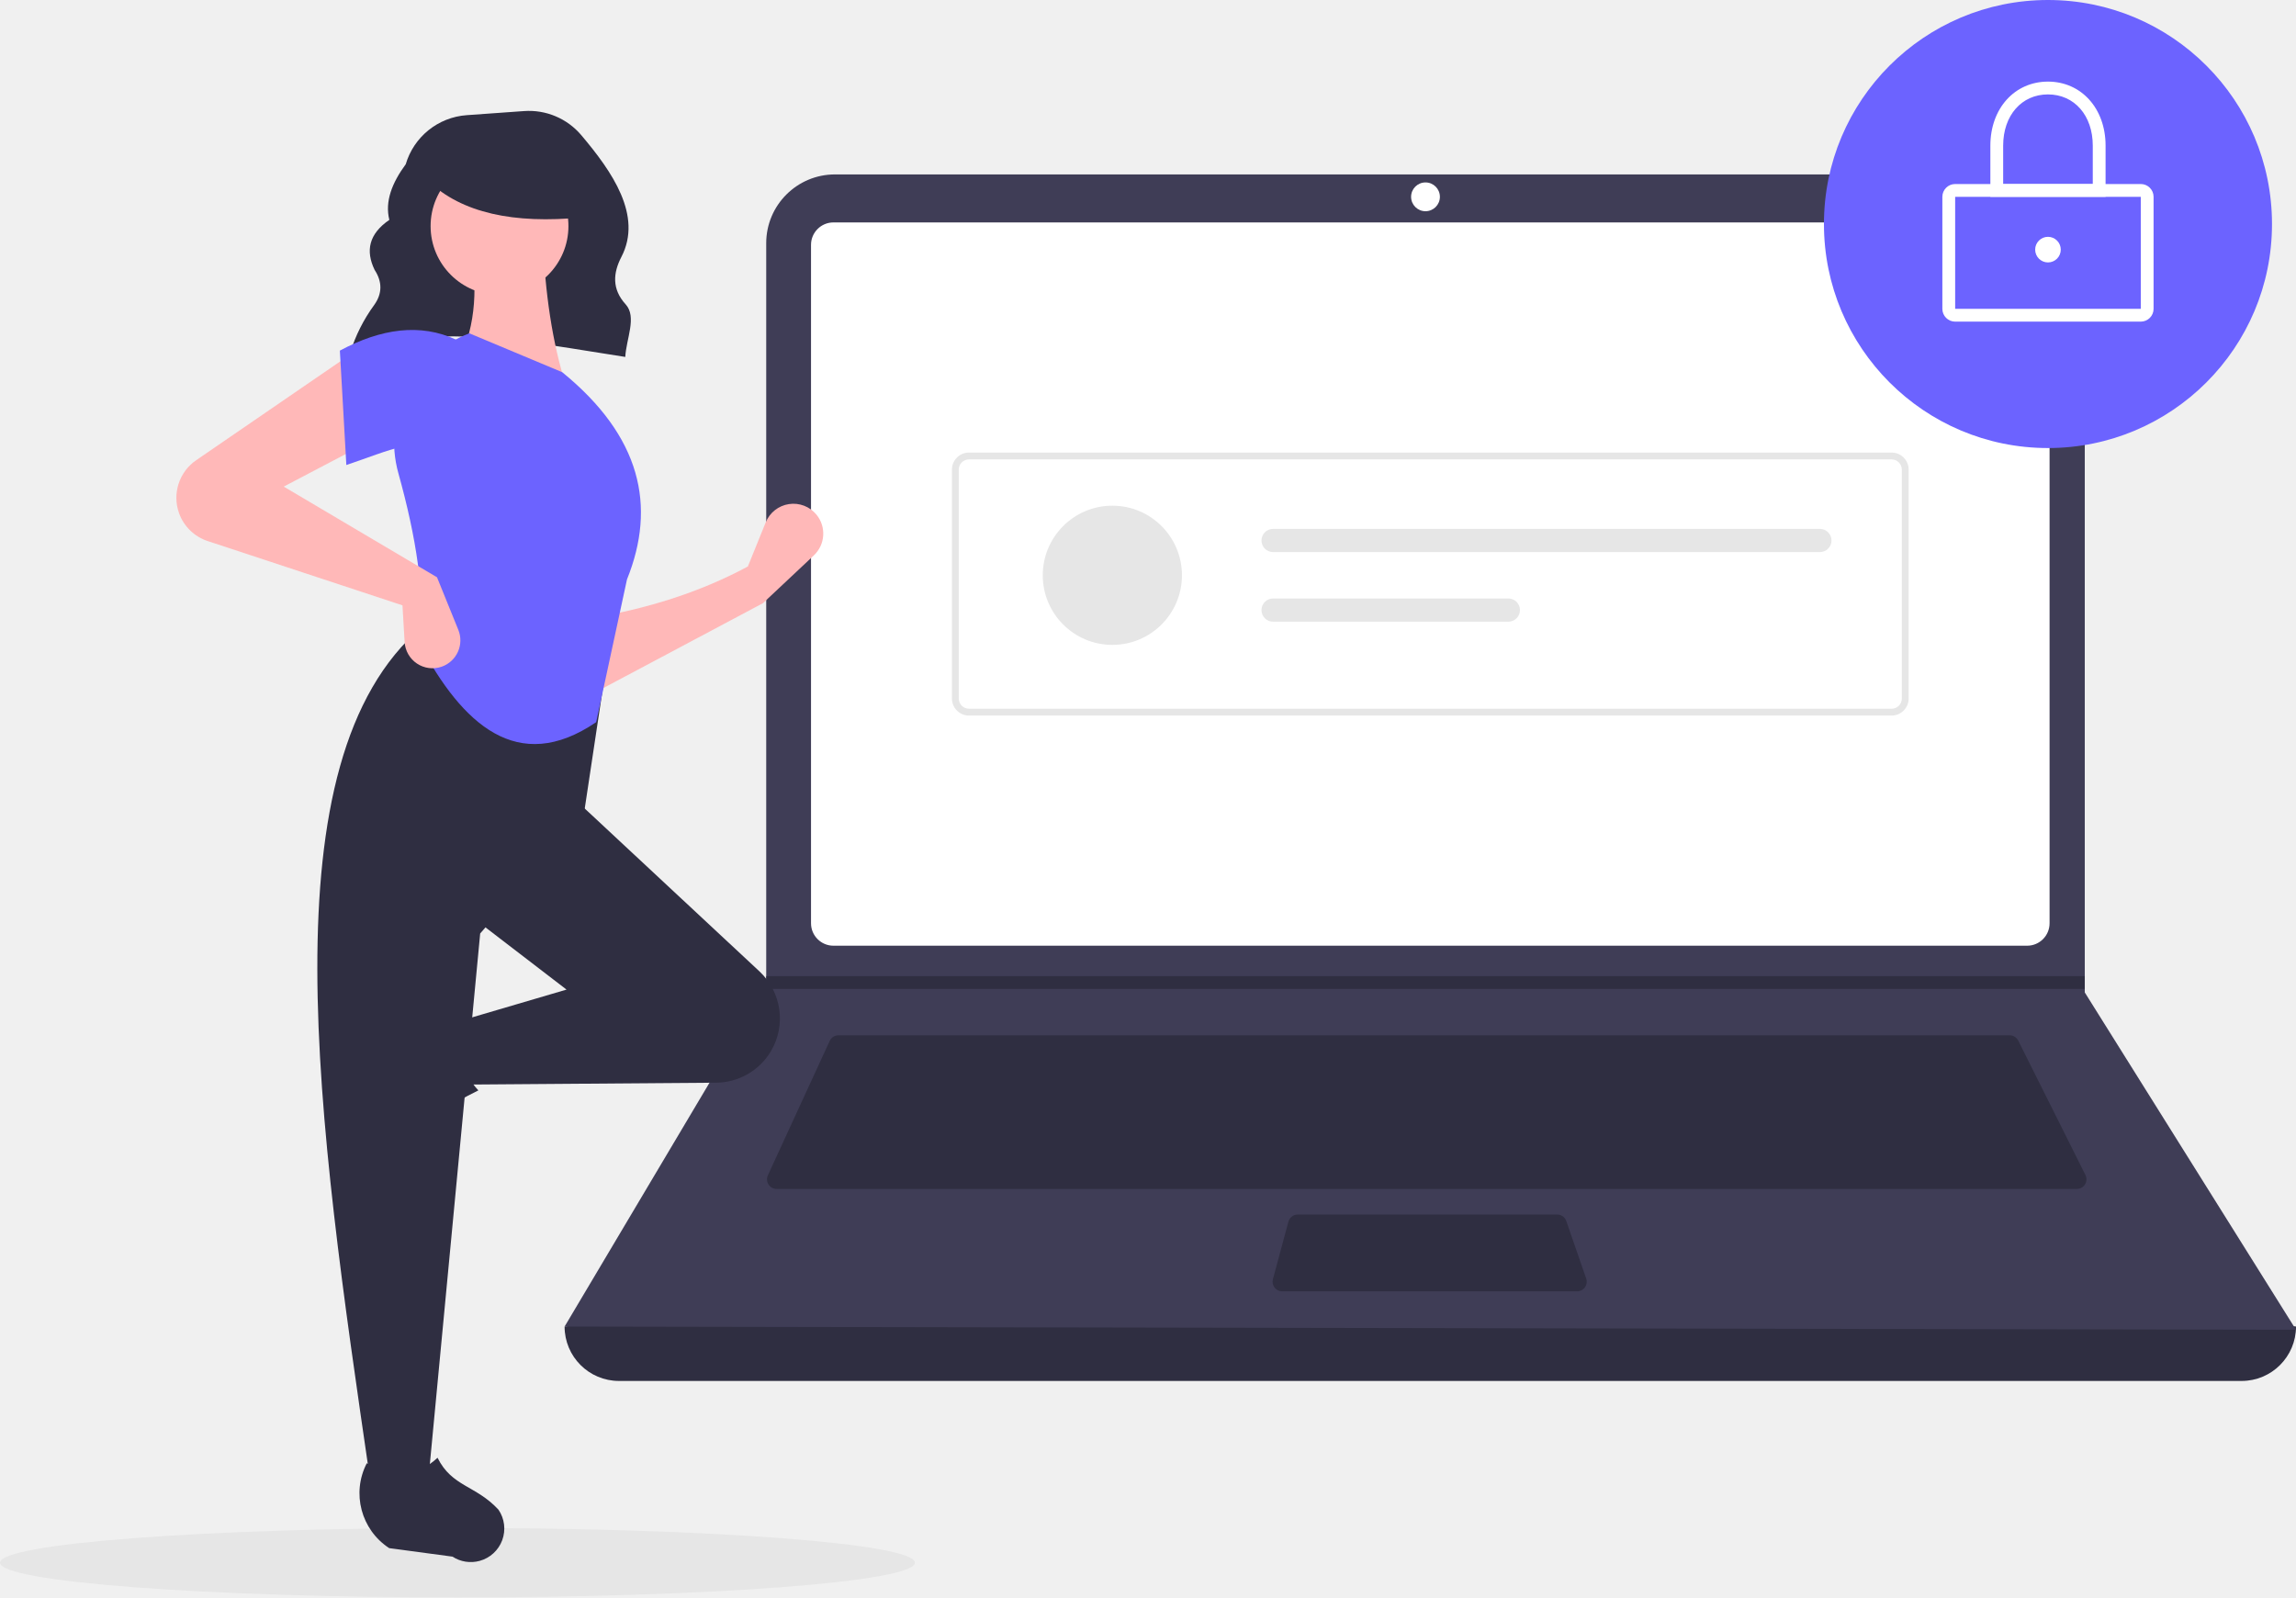
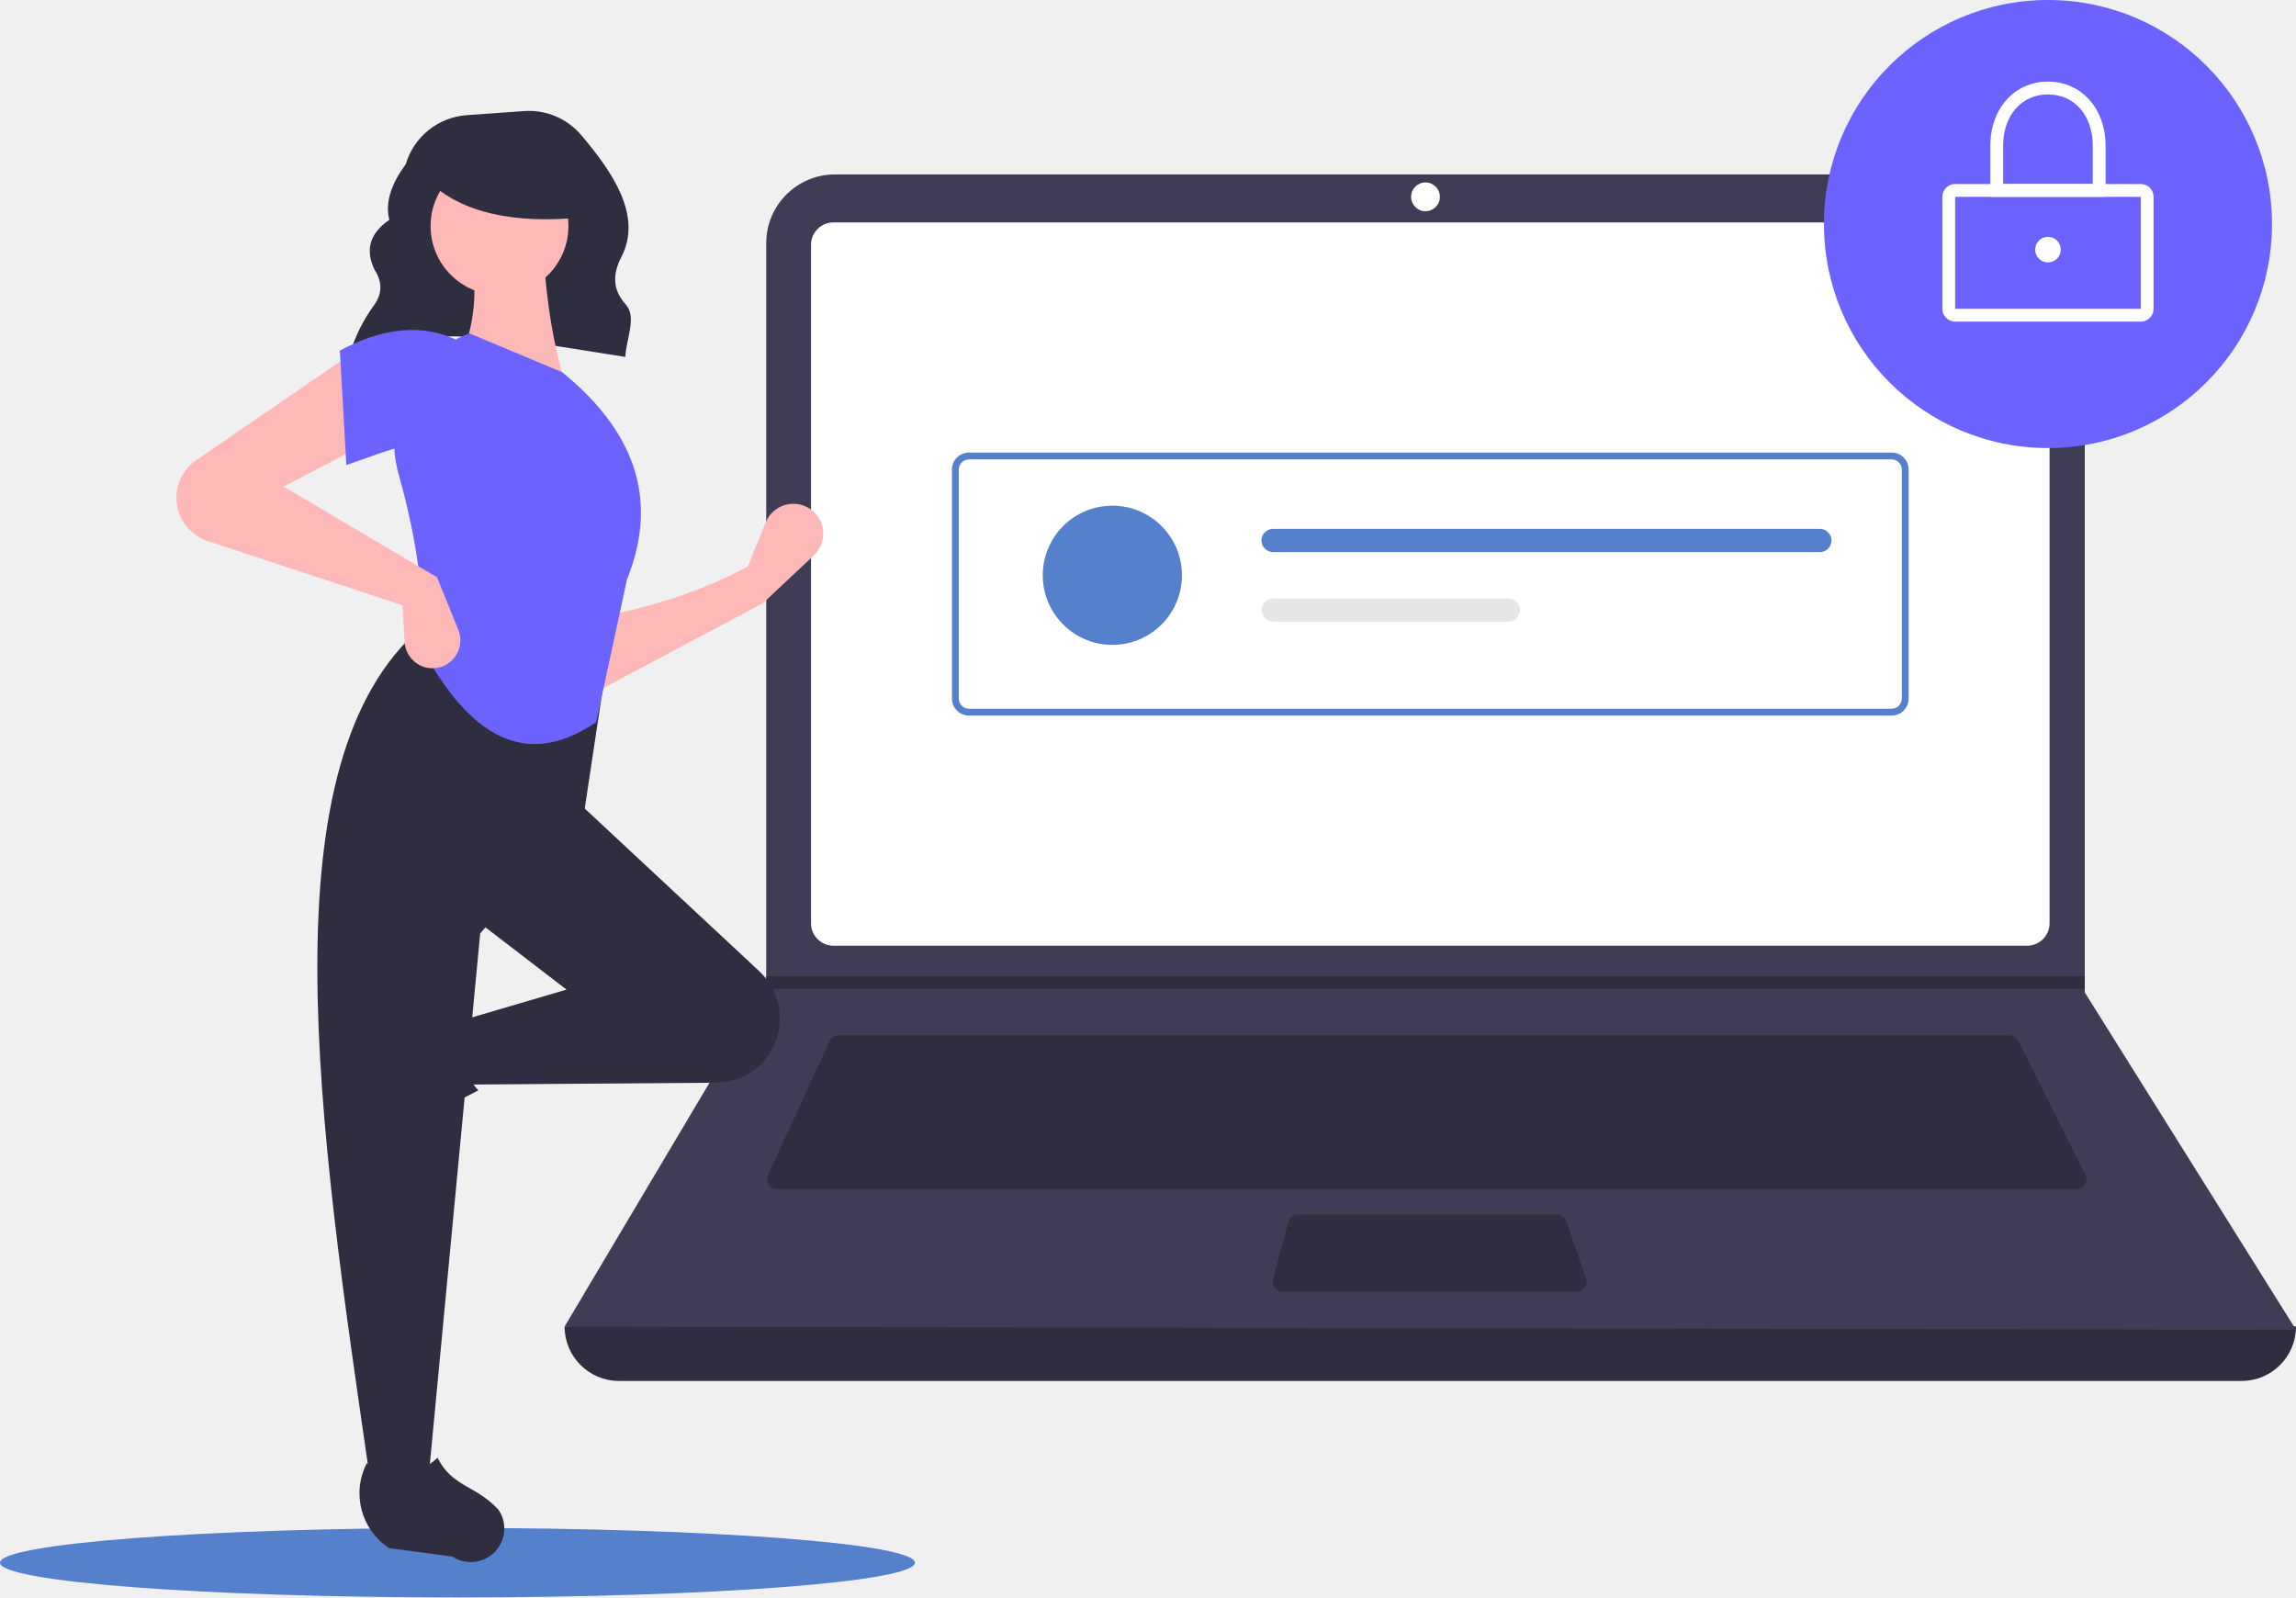
<svg xmlns="http://www.w3.org/2000/svg" id="a5c16198-98a1-478b-8909-43624583dcf2" data-name="Layer 1" width="793" height="551.732" viewBox="0 0 793 551.732">
-   <ellipse cx="158" cy="539.732" rx="158" ry="12" fill="#e6e6e6" />
+   <ellipse cx="158" cy="539.732" rx="158" ry="12" fill="#5580CB" />
  <path d="M324.272,296.554c27.497-11.695,61.744-4.285,95.191.858.311-6.228,4.084-13.808.132-18.153-4.801-5.279-4.359-10.825-1.47-16.404,7.388-14.265-3.197-29.444-13.884-42.065a23.669,23.669,0,0,0-19.755-8.292l-19.797,1.414A23.709,23.709,0,0,0,343.635,230.859v0c-4.727,6.429-7.257,12.841-5.664,19.219-7.081,4.839-8.27,10.68-5.089,17.264,2.698,4.146,2.669,8.182-.123,12.106a55.891,55.891,0,0,0-8.31,16.506Z" transform="translate(-203.5 -174.1342)" fill="#2f2e41" />
  <path d="M977.709,651.097H417.291A18.791,18.791,0,0,1,398.5,632.306h0q304.727-35.415,598,0h0A18.791,18.791,0,0,1,977.709,651.097Z" transform="translate(-203.5 -174.1342)" fill="#2f2e41" />
  <path d="M996.5,633.412l-598-1.105,69.306-116.616.332-.553V258.131a23.752,23.752,0,0,1,23.754-23.754H899.792a23.752,23.752,0,0,1,23.754,23.754V516.906Z" transform="translate(-203.5 -174.1342)" fill="#3f3d56" />
  <path d="M491.35,250.957a7.746,7.746,0,0,0-7.738,7.738V493.031a7.747,7.747,0,0,0,7.738,7.738H903.65a7.747,7.747,0,0,0,7.738-7.738V258.694a7.747,7.747,0,0,0-7.738-7.738Z" transform="translate(-203.5 -174.1342)" fill="#fff" />
  <path d="M493.078,531.718a3.325,3.325,0,0,0-3.013,1.93l-21.355,46.425a3.316,3.316,0,0,0,3.012,4.702H920.814a3.316,3.316,0,0,0,2.965-4.799L900.567,533.551a3.299,3.299,0,0,0-2.965-1.833Z" transform="translate(-203.5 -174.1342)" fill="#2f2e41" />
  <circle cx="492.342" cy="67.98" r="4.974" fill="#fff" />
  <path d="M651.7,593.619a3.321,3.321,0,0,0-3.202,2.454l-5.357,19.896a3.316,3.316,0,0,0,3.202,4.179h101.874a3.315,3.315,0,0,0,3.133-4.401l-6.887-19.896a3.318,3.318,0,0,0-3.134-2.231Z" transform="translate(-203.5 -174.1342)" fill="#2f2e41" />
  <polygon points="720.046 337.135 720.046 341.556 264.306 341.556 264.649 341.004 264.649 337.135 720.046 337.135" fill="#2f2e41" />
  <circle cx="707.335" cy="77.375" r="77.375" fill="#6c63ff" />
  <path d="M942.89,285.223H878.779a4.426,4.426,0,0,1-4.421-4.421V242.114a4.426,4.426,0,0,1,4.421-4.421H942.89a4.426,4.426,0,0,1,4.421,4.421v38.688A4.426,4.426,0,0,1,942.89,285.223Zm-64.111-43.109v38.688h64.114L942.89,242.114Z" transform="translate(-203.5 -174.1342)" fill="#fff" />
  <path d="M930.731,242.114h-39.793V224.428c0-12.81,8.368-22.107,19.896-22.107s19.896,9.297,19.896,22.107Zm-35.372-4.421h30.95V224.428c0-10.413-6.363-17.686-15.475-17.686s-15.475,7.273-15.475,17.686Z" transform="translate(-203.5 -174.1342)" fill="#fff" />
  <circle cx="707.335" cy="86.218" r="4.421" fill="#fff" />
-   <path d="M856.82,421.284H538.18a5.908,5.908,0,0,1-5.901-5.901V336.342a5.908,5.908,0,0,1,5.901-5.901H856.82a5.908,5.908,0,0,1,5.901,5.901V415.383A5.908,5.908,0,0,1,856.82,421.284Zm-318.64-88.482a3.544,3.544,0,0,0-3.54,3.54V415.383a3.544,3.544,0,0,0,3.54,3.54H856.82a3.544,3.544,0,0,0,3.54-3.54V336.342a3.544,3.544,0,0,0-3.54-3.54Z" transform="translate(-203.5 -174.1342)" fill="#e6e6e6" />
-   <circle cx="384.19" cy="198.695" r="24.036" fill="#e6e6e6" />
-   <path d="M643.203,356.805a4.006,4.006,0,1,0,0,8.012H832.061a4.006,4.006,0,0,0,0-8.012Z" transform="translate(-203.5 -174.1342)" fill="#e6e6e6" />
+   <path d="M856.82,421.284H538.18a5.908,5.908,0,0,1-5.901-5.901V336.342a5.908,5.908,0,0,1,5.901-5.901H856.82a5.908,5.908,0,0,1,5.901,5.901V415.383A5.908,5.908,0,0,1,856.82,421.284Zm-318.64-88.482a3.544,3.544,0,0,0-3.54,3.54V415.383a3.544,3.544,0,0,0,3.54,3.54H856.82a3.544,3.544,0,0,0,3.54-3.54V336.342a3.544,3.544,0,0,0-3.54-3.54Z" transform="translate(-203.5 -174.1342)" fill="#5580CB" />
+   <circle cx="384.19" cy="198.695" r="24.036" fill="#5580CB" />
+   <path d="M643.203,356.805a4.006,4.006,0,1,0,0,8.012H832.061a4.006,4.006,0,0,0,0-8.012Z" transform="translate(-203.5 -174.1342)" fill="#5580CB" />
  <path d="M643.203,380.842a4.006,4.006,0,1,0,0,8.012H724.469a4.006,4.006,0,1,0,0-8.012Z" transform="translate(-203.5 -174.1342)" fill="#e6e6e6" />
  <path d="M467.022,382.462,408.119,413.778l-.746-26.096c19.226-3.209,37.517-8.797,54.429-17.895l6.16-15.22a10.318,10.318,0,0,1,17.536-2.678l0,0a10.318,10.318,0,0,1-.908,14.069Z" transform="translate(-203.5 -174.1342)" fill="#ffb8b8" />
  <path d="M323.098,563.267v0a11.574,11.574,0,0,1,1.469-9.363l12.939-19.858a22.612,22.612,0,0,1,29.335-7.739h0c-5.438,9.256-4.68,17.377,1.878,24.434a117.631,117.631,0,0,0-27.936,19.045A11.574,11.574,0,0,1,323.098,563.267Z" transform="translate(-203.5 -174.1342)" fill="#2f2e41" />
  <path d="M469.705,537.303l0,0a22.203,22.203,0,0,1-18.871,10.779l-85.96.651-3.728-21.623,38.026-11.184-32.061-24.605L402.154,450.313l63.65,59.324A22.203,22.203,0,0,1,469.705,537.303Z" transform="translate(-203.5 -174.1342)" fill="#2f2e41" />
  <path d="M351.453,685.179H331.321c-18.075-123.898-36.474-248.142,17.895-294.515l64.122,10.439L405.136,455.532l-35.789,41.008Z" transform="translate(-203.5 -174.1342)" fill="#2f2e41" />
  <path d="M369.149,713.246h0a11.574,11.574,0,0,1-9.363-1.469l-21.859-2.938a22.612,22.612,0,0,1-7.741-29.335v0c9.257,5.437,17.377,4.679,24.434-1.879,4.986,10.067,13.201,9.453,21.047,17.935A11.574,11.574,0,0,1,369.149,713.246Z" transform="translate(-203.5 -174.1342)" fill="#2f2e41" />
  <path d="M399.172,307.902l-37.28-8.947c6.192-12.674,6.702-26.776,3.728-41.754l25.351-.746C391.764,275.08,394.167,292.481,399.172,307.902Z" transform="translate(-203.5 -174.1342)" fill="#ffb8b8" />
  <path d="M409.418,423.552c-27.139,18.493-46.314.633-60.947-26.923,2.033-16.862-1.259-37.041-7.357-58.966a40.138,40.138,0,0,1,24.506-48.401h0l32.061,13.421c27.224,22.19,32.582,46.227,22.368,71.578Z" transform="translate(-203.5 -174.1342)" fill="#6c63ff" />
  <path d="M331.321,326.542,301.497,342.2l52.938,31.316,7.366,18.17a9.637,9.637,0,0,1-5.789,12.731h0a9.637,9.637,0,0,1-12.762-8.544l-.745-12.663-67.284-22.204a15.733,15.733,0,0,1-9.873-9.611v0a15.733,15.733,0,0,1,5.903-18.303l54.105-37.118Z" transform="translate(-203.5 -174.1342)" fill="#ffb8b8" />
  <path d="M361.146,329.524c-12.439-5.451-23.749.47-38.026,5.219l-2.237-39.517c14.176-7.556,27.692-9.593,40.263-3.728Z" transform="translate(-203.5 -174.1342)" fill="#6c63ff" />
  <circle cx="172.525" cy="78.093" r="23.802" fill="#ffb8b8" />
  <path d="M404.5,249.224c-23.566,2.308-41.523-1.546-53-12.52v-8.838h51Z" transform="translate(-203.5 -174.1342)" fill="#2f2e41" />
</svg>
